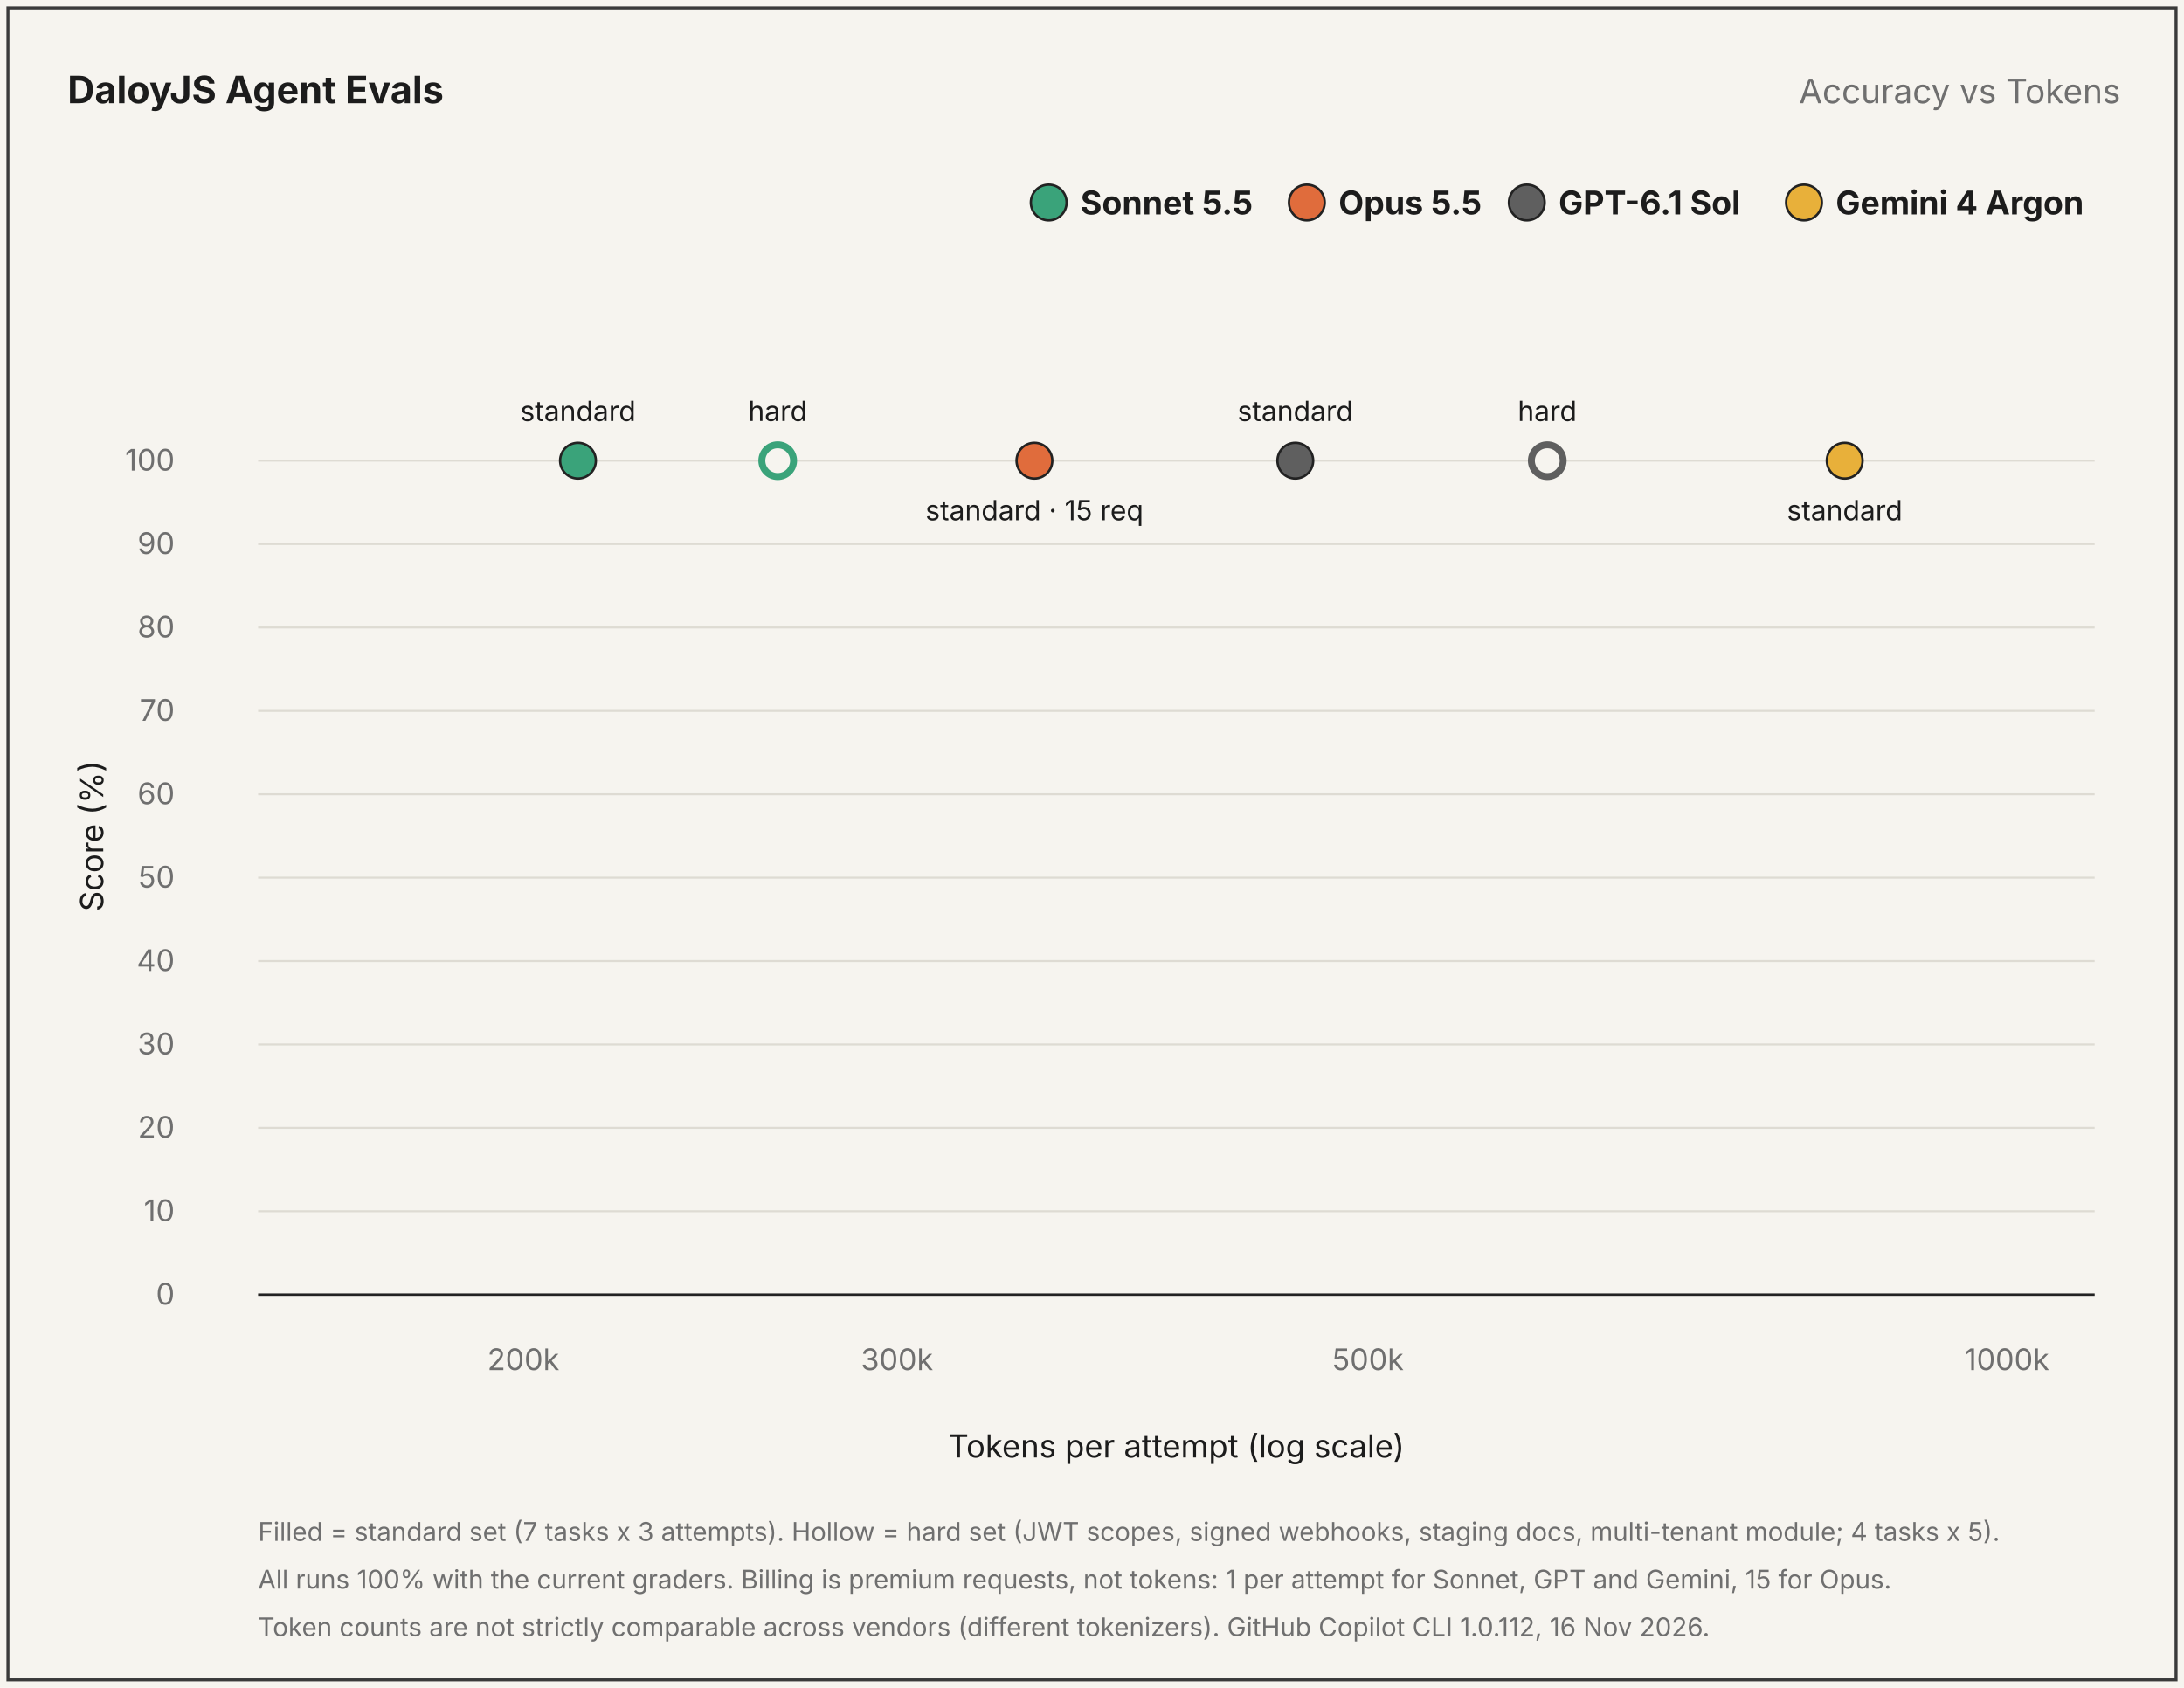
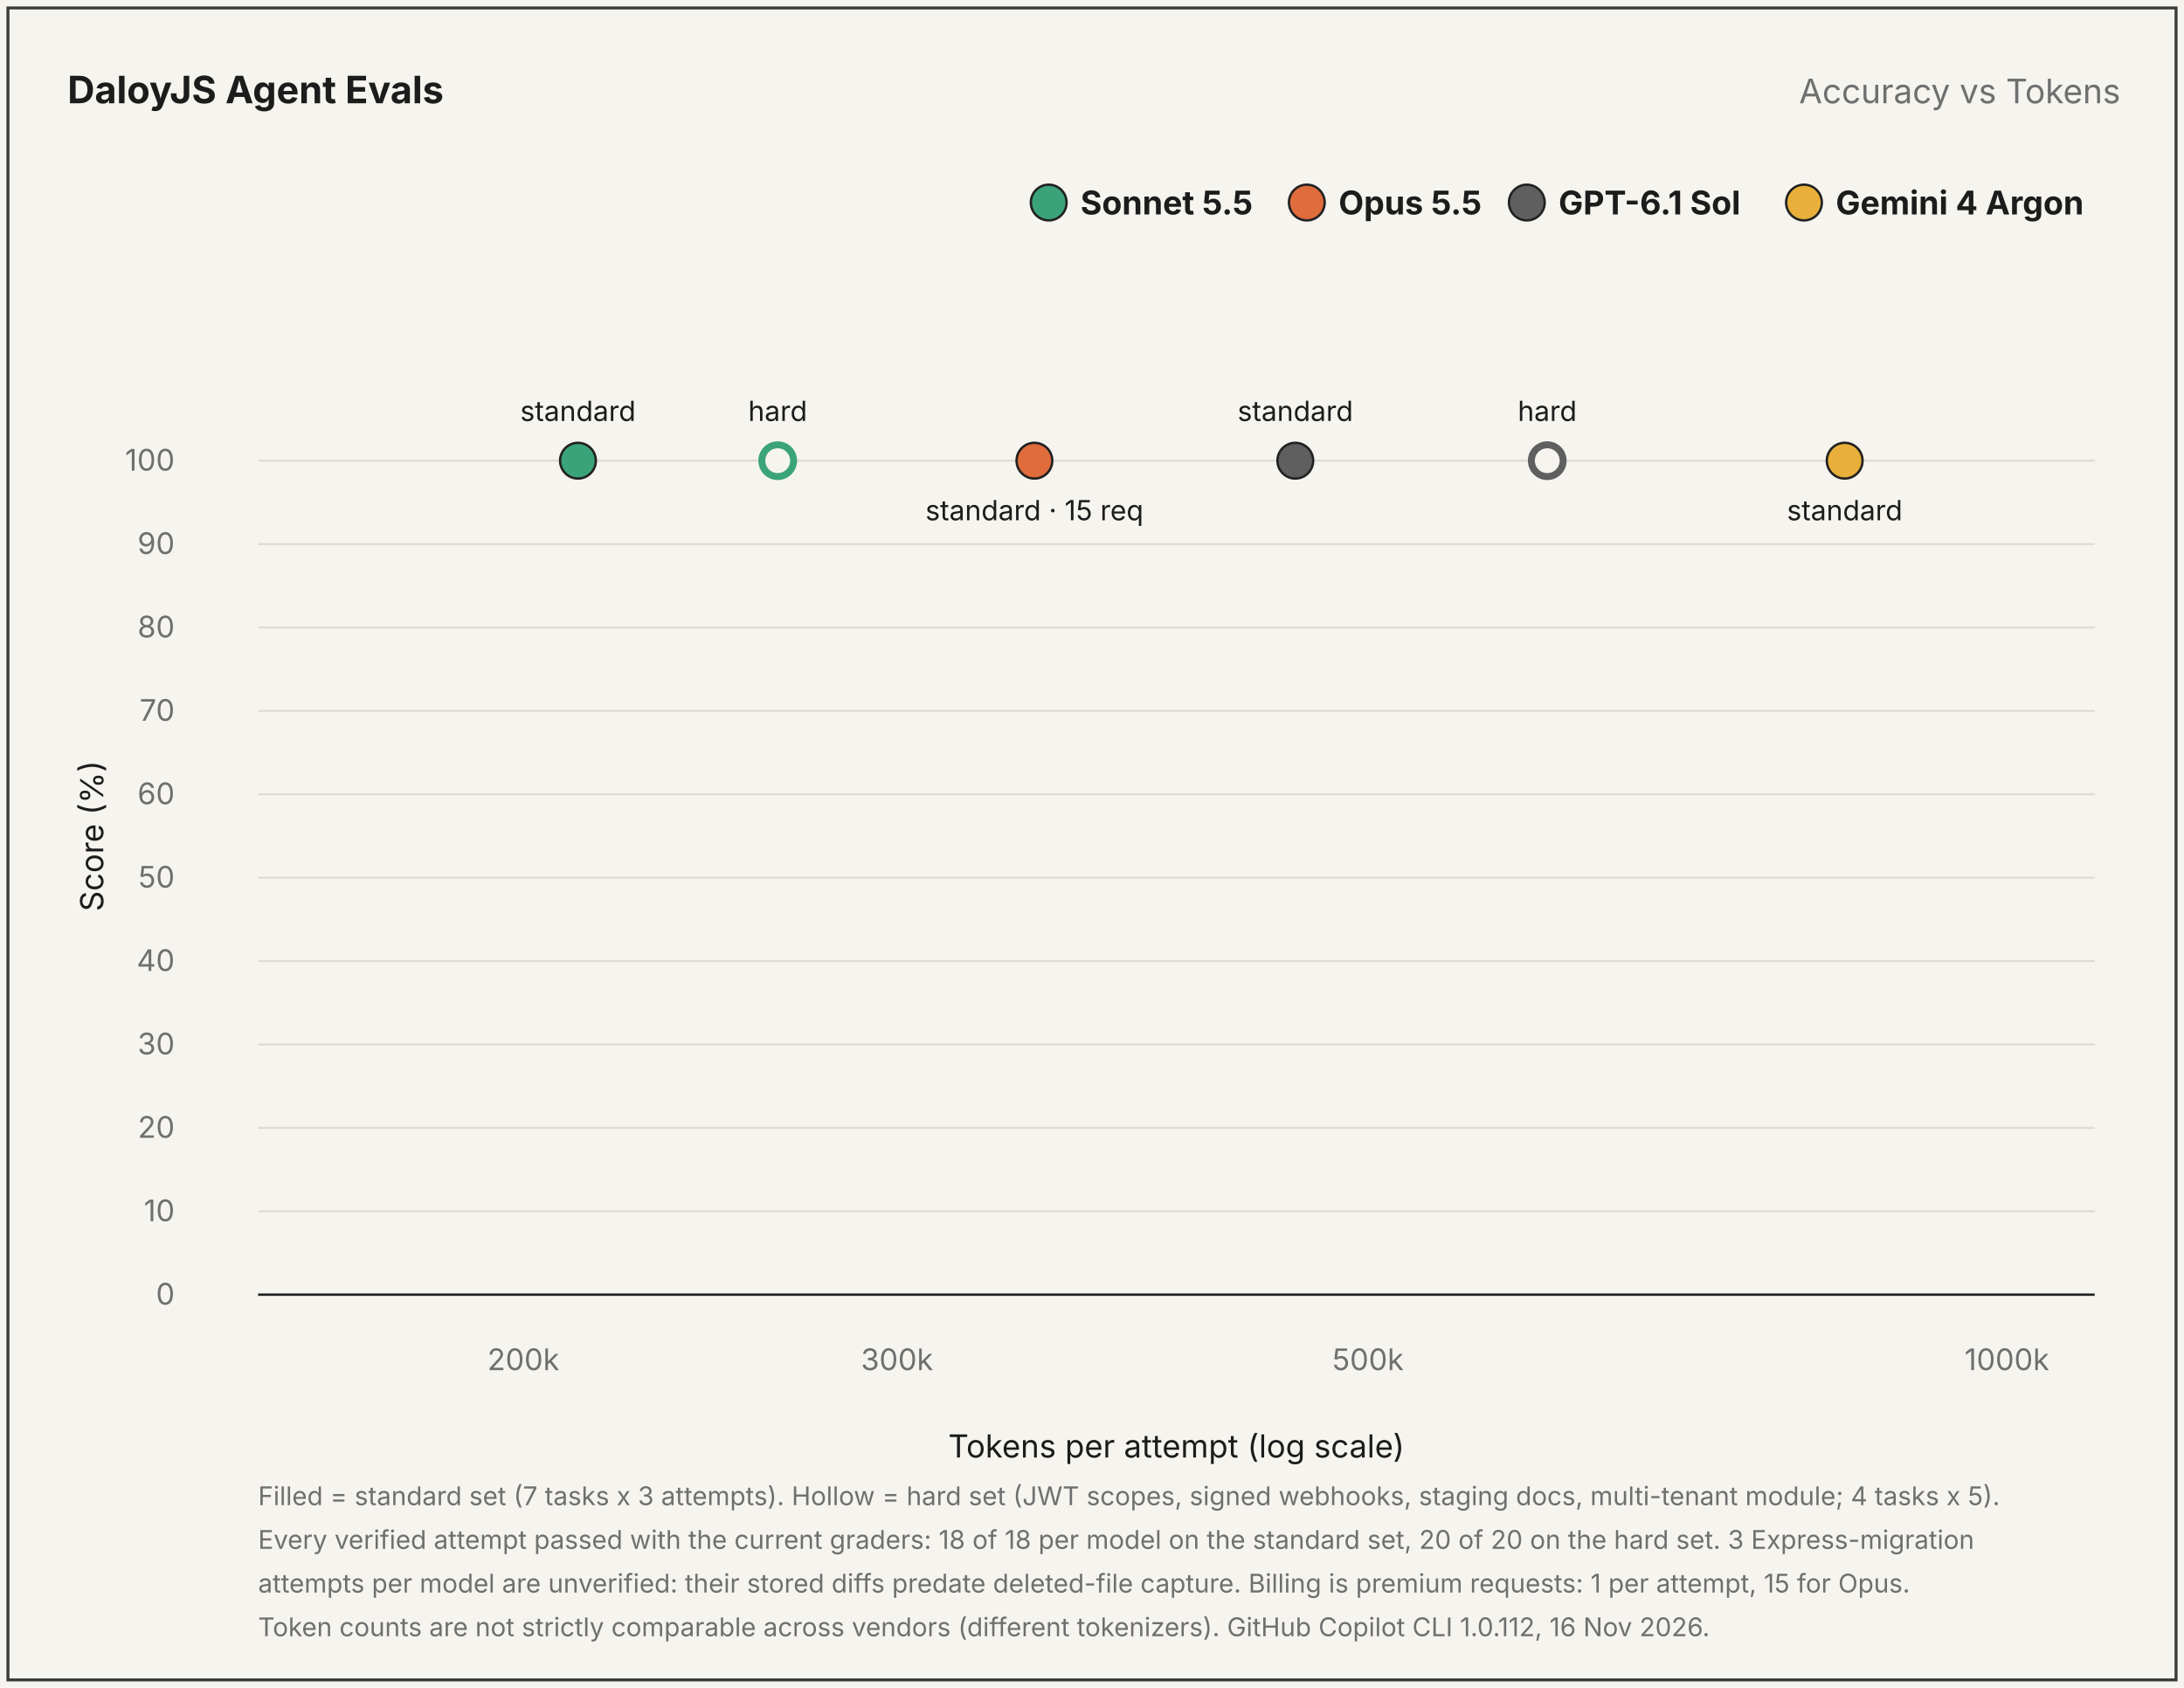
<svg xmlns="http://www.w3.org/2000/svg" width="1100" height="850" viewBox="0 0 1100 850" font-family="Inter, 'Helvetica Neue', Arial, sans-serif">
  <rect width="1100" height="850" fill="#f6f4ef" />
  <rect x="4" y="4" width="1092" height="842" fill="none" stroke="#3a3a3a" stroke-width="1.5" />
  <text x="34" y="52" font-size="19" font-weight="700" fill="#1c1c1c">DaloyJS Agent Evals</text>
  <text x="1068" y="52" font-size="17" fill="#6f6f6f" text-anchor="end">Accuracy vs Tokens</text>
  <circle cx="528.2" cy="102" r="9" fill="#3aa37a" stroke="#222" stroke-width="1.2" />
  <text x="544.2" y="108" font-size="16.5" font-weight="700" fill="#1c1c1c">Sonnet 5.5</text>
  <circle cx="658.2" cy="102" r="9" fill="#e06c3c" stroke="#222" stroke-width="1.2" />
  <text x="674.2" y="108" font-size="16.5" font-weight="700" fill="#1c1c1c">Opus 5.5</text>
  <circle cx="769.0" cy="102" r="9" fill="#5f5f5f" stroke="#222" stroke-width="1.2" />
  <text x="785.0" y="108" font-size="16.5" font-weight="700" fill="#1c1c1c">GPT-6.1 Sol</text>
  <circle cx="908.6" cy="102" r="9" fill="#e8b03a" stroke="#222" stroke-width="1.2" />
  <text x="924.6" y="108" font-size="16.5" font-weight="700" fill="#1c1c1c">Gemini 4 Argon</text>
  <line x1="130" y1="652.0" x2="1055" y2="652.0" stroke="#dedbd3" stroke-width="1" />
  <text x="88" y="657.0" font-size="15" fill="#6f6f6f" text-anchor="end">0</text>
  <line x1="130" y1="610.0" x2="1055" y2="610.0" stroke="#dedbd3" stroke-width="1" />
  <text x="88" y="615.0" font-size="15" fill="#6f6f6f" text-anchor="end">10</text>
  <line x1="130" y1="568.0" x2="1055" y2="568.0" stroke="#dedbd3" stroke-width="1" />
  <text x="88" y="573.0" font-size="15" fill="#6f6f6f" text-anchor="end">20</text>
  <line x1="130" y1="526.0" x2="1055" y2="526.0" stroke="#dedbd3" stroke-width="1" />
  <text x="88" y="531.0" font-size="15" fill="#6f6f6f" text-anchor="end">30</text>
  <line x1="130" y1="484.0" x2="1055" y2="484.0" stroke="#dedbd3" stroke-width="1" />
  <text x="88" y="489.0" font-size="15" fill="#6f6f6f" text-anchor="end">40</text>
  <line x1="130" y1="442.0" x2="1055" y2="442.0" stroke="#dedbd3" stroke-width="1" />
  <text x="88" y="447.0" font-size="15" fill="#6f6f6f" text-anchor="end">50</text>
  <line x1="130" y1="400.0" x2="1055" y2="400.0" stroke="#dedbd3" stroke-width="1" />
  <text x="88" y="405.0" font-size="15" fill="#6f6f6f" text-anchor="end">60</text>
  <line x1="130" y1="358.0" x2="1055" y2="358.0" stroke="#dedbd3" stroke-width="1" />
  <text x="88" y="363.0" font-size="15" fill="#6f6f6f" text-anchor="end">70</text>
  <line x1="130" y1="316.0" x2="1055" y2="316.0" stroke="#dedbd3" stroke-width="1" />
  <text x="88" y="321.0" font-size="15" fill="#6f6f6f" text-anchor="end">80</text>
  <line x1="130" y1="274.0" x2="1055" y2="274.0" stroke="#dedbd3" stroke-width="1" />
  <text x="88" y="279.0" font-size="15" fill="#6f6f6f" text-anchor="end">90</text>
  <line x1="130" y1="232.0" x2="1055" y2="232.0" stroke="#dedbd3" stroke-width="1" />
  <text x="88" y="237.0" font-size="15" fill="#6f6f6f" text-anchor="end">100</text>
  <line x1="130" y1="652" x2="1055" y2="652" stroke="#222" stroke-width="1.2" />
  <text x="263.6" y="690" font-size="15" fill="#6f6f6f" text-anchor="middle">200k</text>
  <text x="451.8" y="690" font-size="15" fill="#6f6f6f" text-anchor="middle">300k</text>
  <text x="689.0" y="690" font-size="15" fill="#6f6f6f" text-anchor="middle">500k</text>
  <text x="1010.8" y="690" font-size="15" fill="#6f6f6f" text-anchor="middle">1000k</text>
  <text x="592.5" y="734" font-size="16" fill="#1c1c1c" text-anchor="middle">Tokens per attempt (log scale)</text>
  <text x="52" y="421.0" font-size="16" fill="#1c1c1c" text-anchor="middle" transform="rotate(-90 52 421.0)">Score (%)</text>
  <circle cx="291.1" cy="232.0" r="9" fill="#3aa37a" stroke="#222" stroke-width="1.2" />
  <text x="291.1" y="212.0" font-size="14" fill="#1c1c1c" text-anchor="middle">standard</text>
  <circle cx="391.7" cy="232.0" r="8" fill="#f6f4ef" stroke="#3aa37a" stroke-width="3.5" />
  <text x="391.7" y="212.0" font-size="14" fill="#1c1c1c" text-anchor="middle">hard</text>
  <circle cx="521.0" cy="232.0" r="9" fill="#e06c3c" stroke="#222" stroke-width="1.2" />
  <text x="521.0" y="262.0" font-size="14" fill="#1c1c1c" text-anchor="middle">standard · 15 req</text>
  <circle cx="652.4" cy="232.0" r="9" fill="#5f5f5f" stroke="#222" stroke-width="1.2" />
  <text x="652.4" y="212.0" font-size="14" fill="#1c1c1c" text-anchor="middle">standard</text>
  <circle cx="779.3" cy="232.0" r="8" fill="#f6f4ef" stroke="#5f5f5f" stroke-width="3.5" />
  <text x="779.3" y="212.0" font-size="14" fill="#1c1c1c" text-anchor="middle">hard</text>
  <circle cx="929.1" cy="232.0" r="9" fill="#e8b03a" stroke="#222" stroke-width="1.2" />
  <text x="929.1" y="262.0" font-size="14" fill="#1c1c1c" text-anchor="middle">standard</text>
-   <text x="130" y="776" font-size="13" fill="#6f6f6f">Filled = standard set (7 tasks x 3 attempts). Hollow = hard set (JWT scopes, signed webhooks, staging docs, multi-tenant module; 4 tasks x 5).</text>
-   <text x="130" y="800" font-size="13" fill="#6f6f6f">All runs 100% with the current graders. Billing is premium requests, not tokens: 1 per attempt for Sonnet, GPT and Gemini, 15 for Opus.</text>
+   <text x="130" y="758" font-size="13" fill="#6f6f6f">Filled = standard set (7 tasks x 3 attempts). Hollow = hard set (JWT scopes, signed webhooks, staging docs, multi-tenant module; 4 tasks x 5).</text>
+   <text x="130" y="780" font-size="13" fill="#6f6f6f">Every verified attempt passed with the current graders: 18 of 18 per model on the standard set, 20 of 20 on the hard set. 3 Express-migration</text>
+   <text x="130" y="802" font-size="13" fill="#6f6f6f">attempts per model are unverified: their stored diffs predate deleted-file capture. Billing is premium requests: 1 per attempt, 15 for Opus.</text>
  <text x="130" y="824" font-size="13" fill="#6f6f6f">Token counts are not strictly comparable across vendors (different tokenizers). GitHub Copilot CLI 1.0.112, 16 Nov 2026.</text>
</svg>
